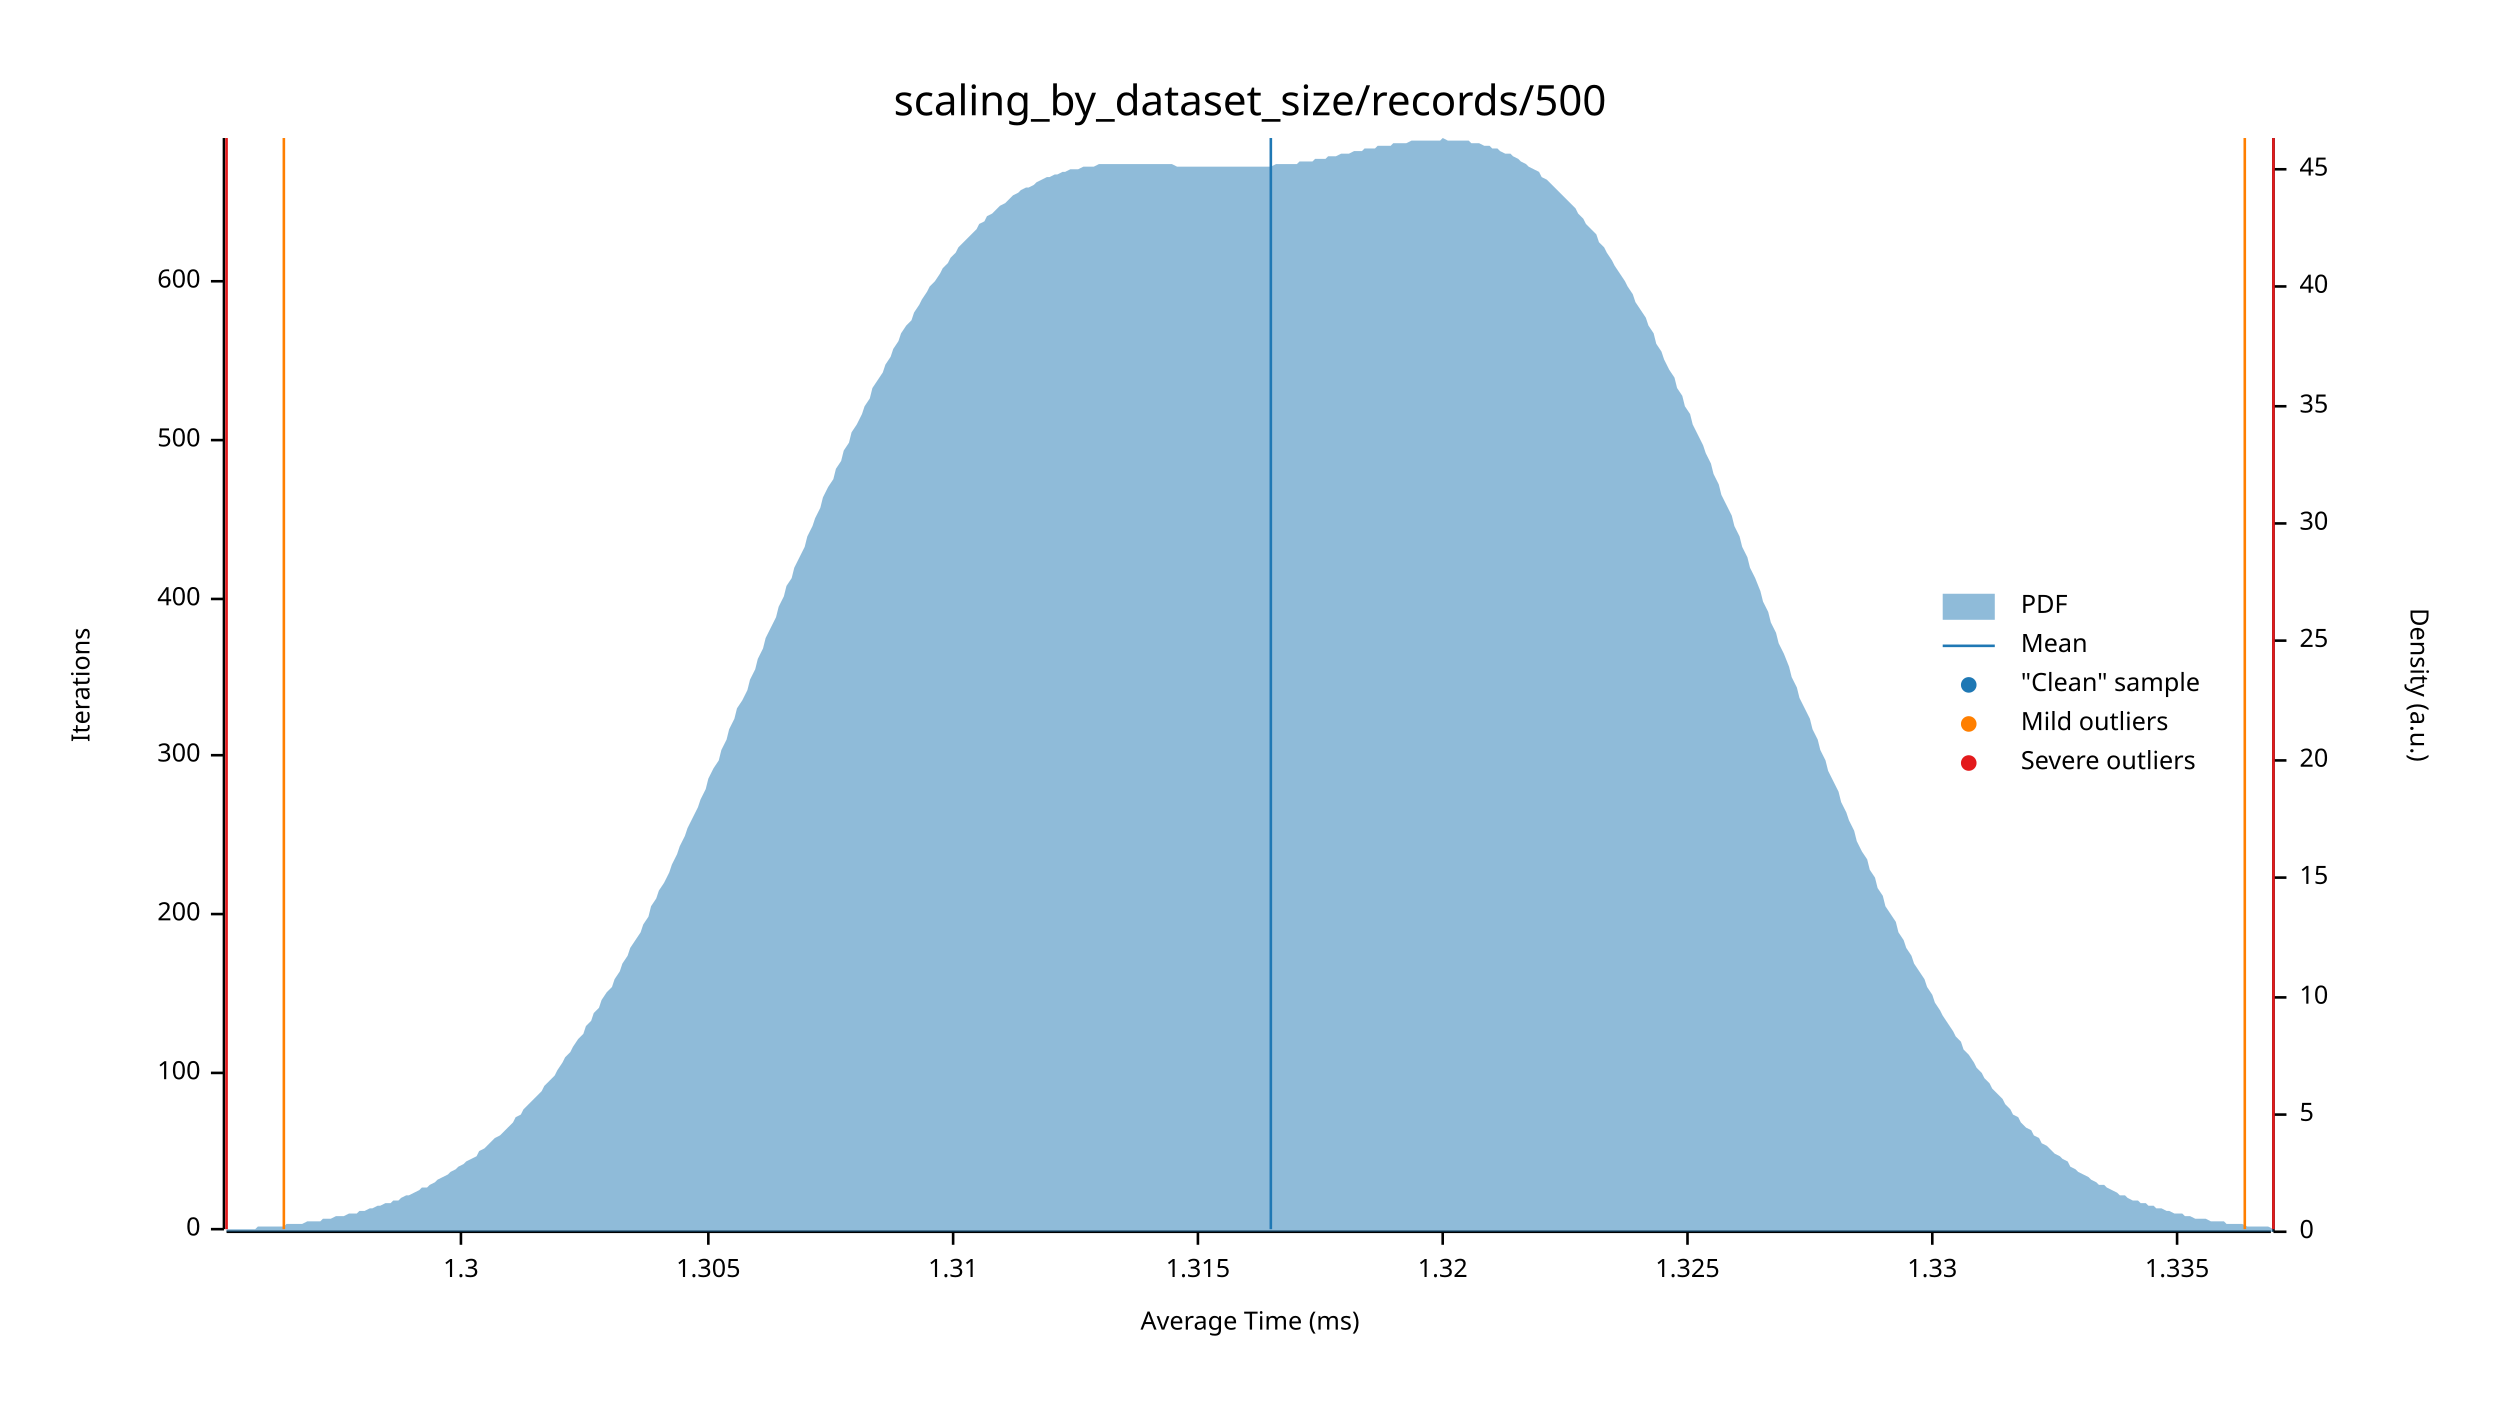
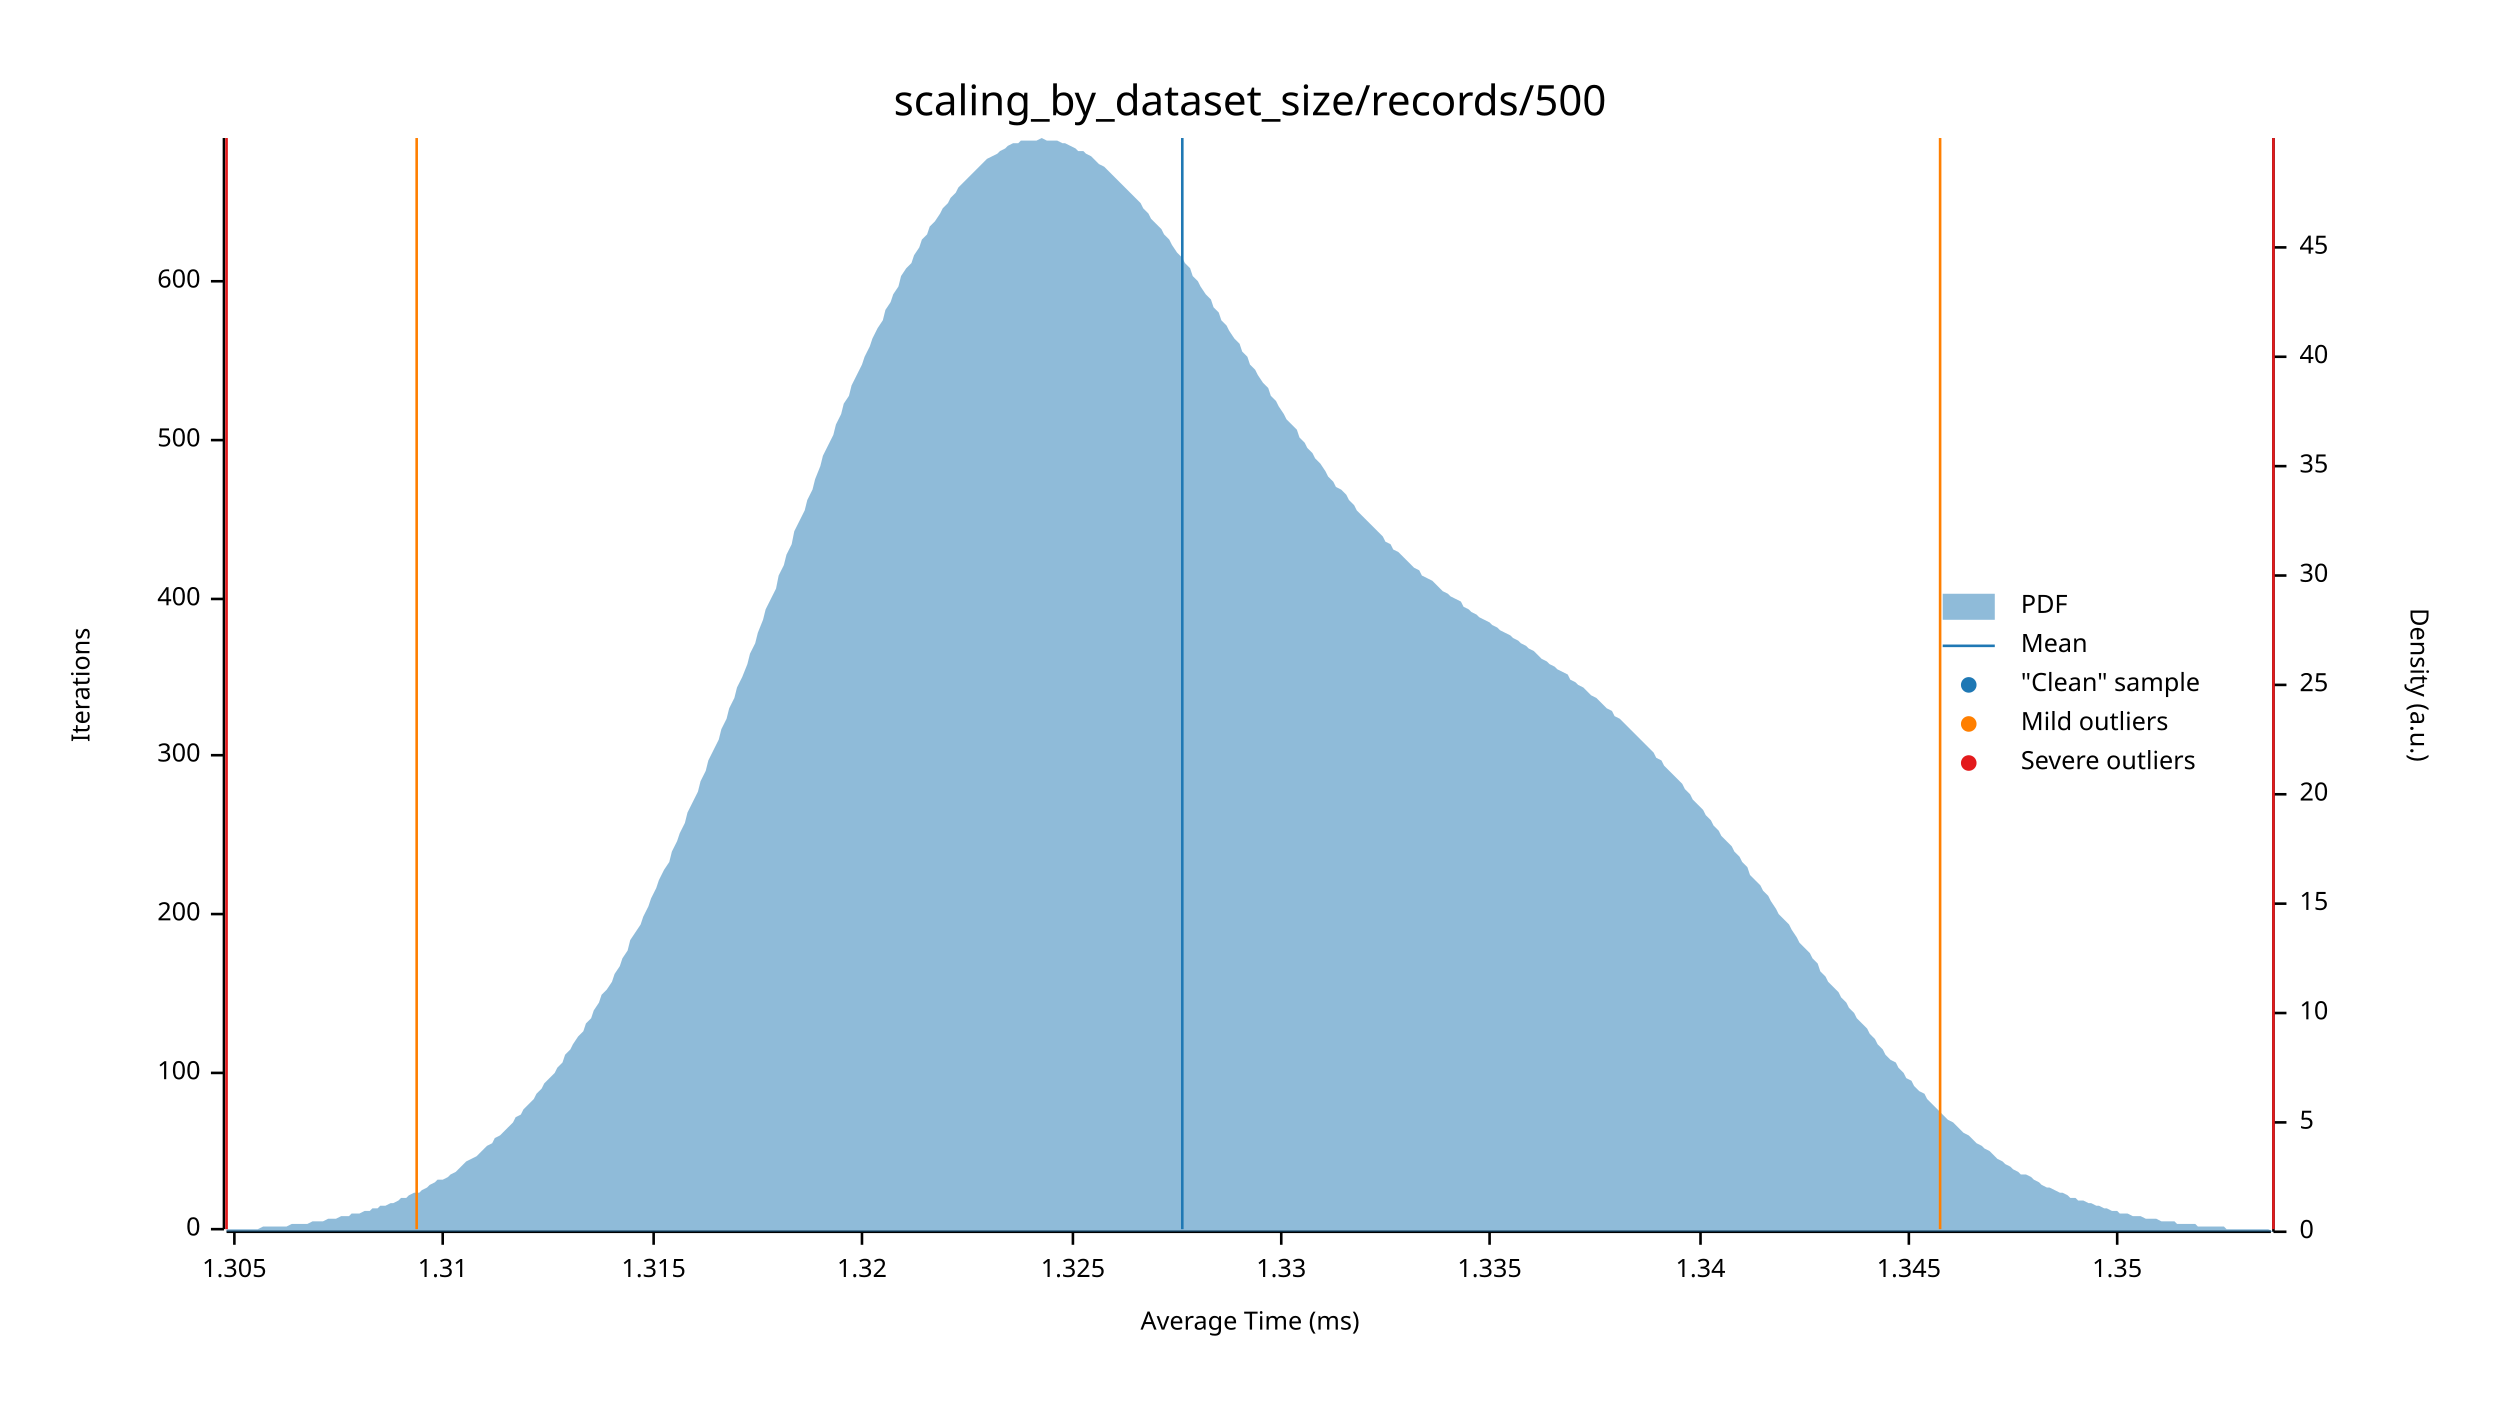
<svg xmlns="http://www.w3.org/2000/svg" width="960" height="540" viewBox="0 0 960 540">
  <text x="480" y="32" dy="0.76em" text-anchor="middle" font-family="sans-serif" font-size="16.129" opacity="1" fill="#000000">
scaling_by_dataset_size/records/500
</text>
  <text x="27" y="263" dy="0.76em" text-anchor="middle" font-family="sans-serif" font-size="9.677" opacity="1" fill="#000000" transform="rotate(270, 27, 263)">
Iterations
</text>
  <text x="480" y="513" dy="-0.5ex" text-anchor="middle" font-family="sans-serif" font-size="9.677" opacity="1" fill="#000000">
Average Time (ms)
</text>
  <polyline fill="none" opacity="1" stroke="#000000" stroke-width="1" points="86,53 86,472 " />
  <text x="77" y="472" dy="0.5ex" text-anchor="end" font-family="sans-serif" font-size="9.677" opacity="1" fill="#000000">
0
</text>
  <polyline fill="none" opacity="1" stroke="#000000" stroke-width="1" points="81,472 86,472 " />
  <text x="77" y="412" dy="0.5ex" text-anchor="end" font-family="sans-serif" font-size="9.677" opacity="1" fill="#000000">
100
</text>
  <polyline fill="none" opacity="1" stroke="#000000" stroke-width="1" points="81,412 86,412 " />
  <text x="77" y="351" dy="0.5ex" text-anchor="end" font-family="sans-serif" font-size="9.677" opacity="1" fill="#000000">
200
</text>
  <polyline fill="none" opacity="1" stroke="#000000" stroke-width="1" points="81,351 86,351 " />
  <text x="77" y="290" dy="0.5ex" text-anchor="end" font-family="sans-serif" font-size="9.677" opacity="1" fill="#000000">
300
</text>
  <polyline fill="none" opacity="1" stroke="#000000" stroke-width="1" points="81,290 86,290 " />
  <text x="77" y="230" dy="0.5ex" text-anchor="end" font-family="sans-serif" font-size="9.677" opacity="1" fill="#000000">
400
</text>
  <polyline fill="none" opacity="1" stroke="#000000" stroke-width="1" points="81,230 86,230 " />
  <text x="77" y="169" dy="0.5ex" text-anchor="end" font-family="sans-serif" font-size="9.677" opacity="1" fill="#000000">
500
</text>
  <polyline fill="none" opacity="1" stroke="#000000" stroke-width="1" points="81,169 86,169 " />
  <text x="77" y="108" dy="0.5ex" text-anchor="end" font-family="sans-serif" font-size="9.677" opacity="1" fill="#000000">
600
</text>
  <polyline fill="none" opacity="1" stroke="#000000" stroke-width="1" points="81,108 86,108 " />
  <polyline fill="none" opacity="1" stroke="#000000" stroke-width="1" points="87,473 872,473 " />
-   <text x="177" y="483" dy="0.76em" text-anchor="middle" font-family="sans-serif" font-size="9.677" opacity="1" fill="#000000">
- 1.3
- </text>
-   <polyline fill="none" opacity="1" stroke="#000000" stroke-width="1" points="177,473 177,478 " />
-   <text x="272" y="483" dy="0.76em" text-anchor="middle" font-family="sans-serif" font-size="9.677" opacity="1" fill="#000000">
+   <text x="90" y="483" dy="0.76em" text-anchor="middle" font-family="sans-serif" font-size="9.677" opacity="1" fill="#000000">
1.305
</text>
-   <polyline fill="none" opacity="1" stroke="#000000" stroke-width="1" points="272,473 272,478 " />
-   <text x="366" y="483" dy="0.76em" text-anchor="middle" font-family="sans-serif" font-size="9.677" opacity="1" fill="#000000">
+   <polyline fill="none" opacity="1" stroke="#000000" stroke-width="1" points="90,473 90,478 " />
+   <text x="170" y="483" dy="0.76em" text-anchor="middle" font-family="sans-serif" font-size="9.677" opacity="1" fill="#000000">
1.31
</text>
-   <polyline fill="none" opacity="1" stroke="#000000" stroke-width="1" points="366,473 366,478 " />
-   <text x="460" y="483" dy="0.76em" text-anchor="middle" font-family="sans-serif" font-size="9.677" opacity="1" fill="#000000">
+   <polyline fill="none" opacity="1" stroke="#000000" stroke-width="1" points="170,473 170,478 " />
+   <text x="251" y="483" dy="0.76em" text-anchor="middle" font-family="sans-serif" font-size="9.677" opacity="1" fill="#000000">
1.315
</text>
-   <polyline fill="none" opacity="1" stroke="#000000" stroke-width="1" points="460,473 460,478 " />
-   <text x="554" y="483" dy="0.76em" text-anchor="middle" font-family="sans-serif" font-size="9.677" opacity="1" fill="#000000">
+   <polyline fill="none" opacity="1" stroke="#000000" stroke-width="1" points="251,473 251,478 " />
+   <text x="331" y="483" dy="0.76em" text-anchor="middle" font-family="sans-serif" font-size="9.677" opacity="1" fill="#000000">
1.32
</text>
-   <polyline fill="none" opacity="1" stroke="#000000" stroke-width="1" points="554,473 554,478 " />
-   <text x="648" y="483" dy="0.76em" text-anchor="middle" font-family="sans-serif" font-size="9.677" opacity="1" fill="#000000">
+   <polyline fill="none" opacity="1" stroke="#000000" stroke-width="1" points="331,473 331,478 " />
+   <text x="412" y="483" dy="0.76em" text-anchor="middle" font-family="sans-serif" font-size="9.677" opacity="1" fill="#000000">
1.325
</text>
-   <polyline fill="none" opacity="1" stroke="#000000" stroke-width="1" points="648,473 648,478 " />
-   <text x="742" y="483" dy="0.76em" text-anchor="middle" font-family="sans-serif" font-size="9.677" opacity="1" fill="#000000">
+   <polyline fill="none" opacity="1" stroke="#000000" stroke-width="1" points="412,473 412,478 " />
+   <text x="492" y="483" dy="0.76em" text-anchor="middle" font-family="sans-serif" font-size="9.677" opacity="1" fill="#000000">
1.33
</text>
-   <polyline fill="none" opacity="1" stroke="#000000" stroke-width="1" points="742,473 742,478 " />
-   <text x="836" y="483" dy="0.76em" text-anchor="middle" font-family="sans-serif" font-size="9.677" opacity="1" fill="#000000">
+   <polyline fill="none" opacity="1" stroke="#000000" stroke-width="1" points="492,473 492,478 " />
+   <text x="572" y="483" dy="0.76em" text-anchor="middle" font-family="sans-serif" font-size="9.677" opacity="1" fill="#000000">
1.335
</text>
-   <polyline fill="none" opacity="1" stroke="#000000" stroke-width="1" points="836,473 836,478 " />
+   <polyline fill="none" opacity="1" stroke="#000000" stroke-width="1" points="572,473 572,478 " />
+   <text x="653" y="483" dy="0.76em" text-anchor="middle" font-family="sans-serif" font-size="9.677" opacity="1" fill="#000000">
+ 1.34
+ </text>
+   <polyline fill="none" opacity="1" stroke="#000000" stroke-width="1" points="653,473 653,478 " />
+   <text x="733" y="483" dy="0.76em" text-anchor="middle" font-family="sans-serif" font-size="9.677" opacity="1" fill="#000000">
+ 1.345
+ </text>
+   <polyline fill="none" opacity="1" stroke="#000000" stroke-width="1" points="733,473 733,478 " />
+   <text x="813" y="483" dy="0.76em" text-anchor="middle" font-family="sans-serif" font-size="9.677" opacity="1" fill="#000000">
+ 1.35
+ </text>
+   <polyline fill="none" opacity="1" stroke="#000000" stroke-width="1" points="813,473 813,478 " />
  <text x="933" y="263" dy="0.76em" text-anchor="middle" font-family="sans-serif" font-size="9.677" opacity="1" fill="#000000" transform="rotate(90, 933, 263)">
Density (a.u.)
</text>
  <polyline fill="none" opacity="1" stroke="#000000" stroke-width="1" points="873,53 873,473 " />
  <text x="883" y="473" dy="0.5ex" text-anchor="start" font-family="sans-serif" font-size="9.677" opacity="1" fill="#000000">
0
</text>
  <polyline fill="none" opacity="1" stroke="#000000" stroke-width="1" points="873,473 878,473 " />
-   <text x="883" y="428" dy="0.5ex" text-anchor="start" font-family="sans-serif" font-size="9.677" opacity="1" fill="#000000">
+   <text x="883" y="431" dy="0.5ex" text-anchor="start" font-family="sans-serif" font-size="9.677" opacity="1" fill="#000000">
5
</text>
-   <polyline fill="none" opacity="1" stroke="#000000" stroke-width="1" points="873,428 878,428 " />
-   <text x="883" y="383" dy="0.5ex" text-anchor="start" font-family="sans-serif" font-size="9.677" opacity="1" fill="#000000">
+   <polyline fill="none" opacity="1" stroke="#000000" stroke-width="1" points="873,431 878,431 " />
+   <text x="883" y="389" dy="0.5ex" text-anchor="start" font-family="sans-serif" font-size="9.677" opacity="1" fill="#000000">
10
</text>
-   <polyline fill="none" opacity="1" stroke="#000000" stroke-width="1" points="873,383 878,383 " />
-   <text x="883" y="337" dy="0.5ex" text-anchor="start" font-family="sans-serif" font-size="9.677" opacity="1" fill="#000000">
+   <polyline fill="none" opacity="1" stroke="#000000" stroke-width="1" points="873,389 878,389 " />
+   <text x="883" y="347" dy="0.5ex" text-anchor="start" font-family="sans-serif" font-size="9.677" opacity="1" fill="#000000">
15
</text>
-   <polyline fill="none" opacity="1" stroke="#000000" stroke-width="1" points="873,337 878,337 " />
-   <text x="883" y="292" dy="0.5ex" text-anchor="start" font-family="sans-serif" font-size="9.677" opacity="1" fill="#000000">
+   <polyline fill="none" opacity="1" stroke="#000000" stroke-width="1" points="873,347 878,347 " />
+   <text x="883" y="305" dy="0.5ex" text-anchor="start" font-family="sans-serif" font-size="9.677" opacity="1" fill="#000000">
20
</text>
-   <polyline fill="none" opacity="1" stroke="#000000" stroke-width="1" points="873,292 878,292 " />
-   <text x="883" y="246" dy="0.5ex" text-anchor="start" font-family="sans-serif" font-size="9.677" opacity="1" fill="#000000">
+   <polyline fill="none" opacity="1" stroke="#000000" stroke-width="1" points="873,305 878,305 " />
+   <text x="883" y="263" dy="0.5ex" text-anchor="start" font-family="sans-serif" font-size="9.677" opacity="1" fill="#000000">
25
</text>
-   <polyline fill="none" opacity="1" stroke="#000000" stroke-width="1" points="873,246 878,246 " />
-   <text x="883" y="201" dy="0.5ex" text-anchor="start" font-family="sans-serif" font-size="9.677" opacity="1" fill="#000000">
+   <polyline fill="none" opacity="1" stroke="#000000" stroke-width="1" points="873,263 878,263 " />
+   <text x="883" y="221" dy="0.5ex" text-anchor="start" font-family="sans-serif" font-size="9.677" opacity="1" fill="#000000">
30
</text>
-   <polyline fill="none" opacity="1" stroke="#000000" stroke-width="1" points="873,201 878,201 " />
-   <text x="883" y="156" dy="0.5ex" text-anchor="start" font-family="sans-serif" font-size="9.677" opacity="1" fill="#000000">
+   <polyline fill="none" opacity="1" stroke="#000000" stroke-width="1" points="873,221 878,221 " />
+   <text x="883" y="179" dy="0.5ex" text-anchor="start" font-family="sans-serif" font-size="9.677" opacity="1" fill="#000000">
35
</text>
-   <polyline fill="none" opacity="1" stroke="#000000" stroke-width="1" points="873,156 878,156 " />
-   <text x="883" y="110" dy="0.5ex" text-anchor="start" font-family="sans-serif" font-size="9.677" opacity="1" fill="#000000">
+   <polyline fill="none" opacity="1" stroke="#000000" stroke-width="1" points="873,179 878,179 " />
+   <text x="883" y="137" dy="0.5ex" text-anchor="start" font-family="sans-serif" font-size="9.677" opacity="1" fill="#000000">
40
</text>
-   <polyline fill="none" opacity="1" stroke="#000000" stroke-width="1" points="873,110 878,110 " />
-   <text x="883" y="65" dy="0.5ex" text-anchor="start" font-family="sans-serif" font-size="9.677" opacity="1" fill="#000000">
+   <polyline fill="none" opacity="1" stroke="#000000" stroke-width="1" points="873,137 878,137 " />
+   <text x="883" y="95" dy="0.5ex" text-anchor="start" font-family="sans-serif" font-size="9.677" opacity="1" fill="#000000">
45
</text>
-   <polyline fill="none" opacity="1" stroke="#000000" stroke-width="1" points="873,65 878,65 " />
-   <polygon opacity="0.5" fill="#1F78B4" points="87,472 88,472 90,472 91,472 93,472 94,472 96,472 98,472 99,471 101,471 102,471 104,471 105,471 107,471 109,471 110,470 112,470 113,470 115,470 116,470 118,469 120,469 121,469 123,469 124,468 126,468 127,468 129,467 131,467 132,467 134,466 135,466 137,466 138,465 140,465 142,464 143,464 145,463 146,463 148,462 150,462 151,461 153,461 154,460 156,459 157,459 159,458 161,457 162,456 164,456 165,455 167,454 168,453 170,452 172,451 173,450 175,449 176,448 178,447 179,446 181,445 183,444 184,442 186,441 187,440 189,438 190,437 192,436 194,434 195,433 197,431 198,429 200,428 201,426 203,424 205,422 206,421 208,419 209,417 211,415 213,413 214,411 216,408 217,406 219,404 220,402 222,399 224,397 225,394 227,392 228,389 230,387 231,384 233,381 235,379 236,376 238,373 239,370 241,367 242,364 244,361 246,358 247,355 249,352 250,348 252,345 253,342 255,339 257,335 258,332 260,328 261,325 263,321 264,318 266,314 268,310 269,307 271,303 272,299 274,295 276,292 277,288 279,284 280,280 282,276 283,272 285,269 287,265 288,261 290,257 291,253 293,249 294,245 296,241 298,237 299,233 301,229 302,225 304,222 305,218 307,214 309,210 310,206 312,202 313,199 315,195 316,191 318,187 320,184 321,180 323,177 324,173 326,170 327,166 329,163 331,159 332,156 334,153 335,149 337,146 339,143 340,140 342,137 343,134 345,131 346,128 348,125 350,123 351,120 353,117 354,115 356,112 357,110 359,108 361,105 362,103 364,101 365,99 367,97 368,95 370,93 372,91 373,90 375,88 376,86 378,85 379,83 381,82 383,80 384,79 386,78 387,77 389,75 391,74 392,73 394,72 395,72 397,71 398,70 400,69 402,68 403,68 405,67 406,67 408,66 409,66 411,65 413,65 414,65 416,64 417,64 419,64 420,64 422,63 424,63 425,63 427,63 428,63 430,63 431,63 433,63 435,63 436,63 438,63 439,63 441,63 442,63 444,63 446,63 447,63 449,63 450,63 452,64 454,64 455,64 457,64 458,64 460,64 461,64 463,64 465,64 466,64 468,64 469,64 471,64 472,64 474,64 476,64 477,64 479,64 480,64 482,64 483,64 485,64 487,64 488,64 490,63 491,63 493,63 494,63 496,63 498,63 499,62 501,62 502,62 504,62 505,61 507,61 509,61 510,60 512,60 513,60 515,59 517,59 518,59 520,58 521,58 523,58 524,57 526,57 528,57 529,56 531,56 532,56 534,56 535,55 537,55 539,55 540,55 542,54 543,54 545,54 546,54 548,54 550,54 551,54 553,54 554,53 556,54 557,54 559,54 561,54 562,54 564,54 565,55 567,55 568,55 570,56 572,56 573,57 575,57 576,58 578,59 580,59 581,60 583,61 584,62 586,63 587,64 589,65 591,66 592,68 594,69 595,70 597,72 598,73 600,75 602,77 603,78 605,80 606,82 608,84 609,86 611,88 613,90 614,93 616,95 617,97 619,100 620,102 622,105 624,108 625,110 627,113 628,116 630,119 632,122 633,125 635,128 636,132 638,135 639,138 641,142 643,145 644,149 646,152 647,156 649,159 650,163 652,167 654,171 655,174 657,178 658,182 660,186 661,190 663,194 665,198 666,202 668,206 669,210 671,214 672,218 674,222 676,227 677,231 679,235 680,239 682,243 683,247 685,251 687,256 688,260 690,264 691,268 693,272 695,276 696,280 698,284 699,288 701,292 702,296 704,300 706,304 707,308 709,312 710,315 712,319 713,323 715,327 717,330 718,334 720,337 721,341 723,344 724,348 726,351 728,354 729,358 731,361 732,364 734,367 735,370 737,373 739,376 740,379 742,382 743,385 745,388 746,390 748,393 750,396 751,398 753,400 754,403 756,405 758,408 759,410 761,412 762,414 764,416 765,418 767,420 769,422 770,424 772,426 773,428 775,429 776,431 778,433 780,434 781,436 783,437 784,439 786,440 787,441 789,443 791,444 792,445 794,446 795,448 797,449 798,450 800,451 802,452 803,453 805,454 806,455 808,455 809,456 811,457 813,458 814,459 816,459 817,460 819,461 821,461 822,462 824,462 825,463 827,463 828,464 830,464 832,465 833,465 835,466 836,466 838,466 839,467 841,467 843,468 844,468 846,468 847,468 849,469 850,469 852,469 854,469 855,470 857,470 858,470 860,470 861,470 863,471 865,471 866,471 868,471 869,471 871,471 873,472 873,473 87,473 " />
-   <polyline fill="none" opacity="1" stroke="#1F78B4" stroke-width="1" points="488,472 488,53 " />
-   <polyline fill="none" opacity="1" stroke="#FF7F00" stroke-width="1" points="109,472 109,53 " />
-   <polyline fill="none" opacity="1" stroke="#FF7F00" stroke-width="1" points="862,472 862,53 " />
+   <polyline fill="none" opacity="1" stroke="#000000" stroke-width="1" points="873,95 878,95 " />
+   <polygon opacity="0.5" fill="#1F78B4" points="87,472 88,472 90,472 91,472 93,472 94,472 96,472 98,472 99,472 101,471 102,471 104,471 105,471 107,471 109,471 110,471 112,470 113,470 115,470 116,470 118,470 120,469 121,469 123,469 124,469 126,468 127,468 129,468 131,467 132,467 134,467 135,466 137,466 138,466 140,465 142,465 143,464 145,464 146,463 148,463 150,462 151,462 153,461 154,460 156,460 157,459 159,458 161,458 162,457 164,456 165,455 167,454 168,453 170,453 172,452 173,451 175,450 176,449 178,447 179,446 181,445 183,444 184,443 186,441 187,440 189,439 190,437 192,436 194,434 195,433 197,431 198,429 200,428 201,426 203,424 205,422 206,420 208,418 209,416 211,414 213,412 214,410 216,408 217,405 219,403 220,401 222,398 224,396 225,393 227,391 228,388 230,385 231,382 233,380 235,377 236,374 238,371 239,368 241,365 242,361 244,358 246,355 247,352 249,348 250,345 252,341 253,338 255,334 257,331 258,327 260,323 261,320 263,316 264,312 266,308 268,304 269,300 271,296 272,292 274,288 276,284 277,280 279,276 280,272 282,268 283,264 285,260 287,255 288,251 290,247 291,243 293,238 294,234 296,230 298,226 299,221 301,217 302,213 304,209 305,204 307,200 309,196 310,192 312,188 313,184 315,179 316,175 318,171 320,167 321,163 323,159 324,155 326,152 327,148 329,144 331,140 332,137 334,133 335,130 337,126 339,123 340,119 342,116 343,113 345,110 346,106 348,103 350,101 351,98 353,95 354,92 356,90 357,87 359,85 361,82 362,80 364,78 365,76 367,74 368,72 370,70 372,68 373,67 375,65 376,64 378,62 379,61 381,60 383,59 384,58 386,57 387,56 389,55 391,55 392,54 394,54 395,54 397,54 398,54 400,53 402,54 403,54 405,54 406,54 408,55 409,55 411,56 413,57 414,58 416,58 417,59 419,60 420,61 422,63 424,64 425,65 427,67 428,68 430,70 431,71 433,73 435,75 436,76 438,78 439,80 441,82 442,84 444,86 446,88 447,90 449,92 450,94 452,97 454,99 455,101 457,103 458,106 460,108 461,110 463,113 465,115 466,118 468,120 469,123 471,125 472,127 474,130 476,132 477,135 479,137 480,140 482,142 483,144 485,147 487,149 488,152 490,154 491,156 493,159 494,161 496,163 498,165 499,168 501,170 502,172 504,174 505,176 507,178 509,181 510,183 512,185 513,187 515,188 517,190 518,192 520,194 521,196 523,198 524,199 526,201 528,203 529,204 531,206 532,208 534,209 535,211 537,212 539,214 540,215 542,217 543,218 545,219 546,221 548,222 550,223 551,224 553,226 554,227 556,228 557,229 559,230 561,231 562,233 564,234 565,235 567,236 568,237 570,238 572,239 573,240 575,241 576,242 578,243 580,244 581,245 583,246 584,247 586,248 587,249 589,250 591,252 592,253 594,254 595,255 597,256 598,257 600,258 602,259 603,261 605,262 606,263 608,264 609,265 611,267 613,268 614,269 616,271 617,272 619,273 620,275 622,276 624,278 625,279 627,281 628,282 630,284 632,286 633,287 635,289 636,291 638,292 639,294 641,296 643,298 644,299 646,301 647,303 649,305 650,307 652,309 654,311 655,313 657,315 658,317 660,319 661,321 663,323 665,325 666,327 668,329 669,331 671,333 672,336 674,338 676,340 677,342 679,344 680,346 682,349 683,351 685,353 687,355 688,357 690,360 691,362 693,364 695,366 696,368 698,370 699,373 701,375 702,377 704,379 706,381 707,383 709,385 710,387 712,389 713,391 715,393 717,395 718,397 720,399 721,401 723,403 724,405 726,407 728,408 729,410 731,412 732,414 734,415 735,417 737,419 739,420 740,422 742,424 743,425 745,427 746,428 748,430 750,431 751,432 753,434 754,435 756,436 758,438 759,439 761,440 762,441 764,442 765,443 767,445 769,446 770,447 772,448 773,449 775,450 776,451 778,451 780,452 781,453 783,454 784,455 786,456 787,456 789,457 791,458 792,458 794,459 795,460 797,460 798,461 800,461 802,462 803,462 805,463 806,463 808,464 809,464 811,465 813,465 814,466 816,466 817,466 819,467 821,467 822,467 824,468 825,468 827,468 828,468 830,469 832,469 833,469 835,469 836,470 838,470 839,470 841,470 843,470 844,471 846,471 847,471 849,471 850,471 852,471 854,471 855,472 857,472 858,472 860,472 861,472 863,472 865,472 866,472 868,472 869,472 871,472 873,473 873,473 87,473 " />
+   <polyline fill="none" opacity="1" stroke="#1F78B4" stroke-width="1" points="454,472 454,53 " />
+   <polyline fill="none" opacity="1" stroke="#FF7F00" stroke-width="1" points="160,472 160,53 " />
+   <polyline fill="none" opacity="1" stroke="#FF7F00" stroke-width="1" points="745,472 745,53 " />
  <polyline fill="none" opacity="1" stroke="#E31A1C" stroke-width="1" points="87,472 87,53 " />
  <polyline fill="none" opacity="1" stroke="#E31A1C" stroke-width="1" points="873,472 873,53 " />
  <text x="776" y="228" dy="0.76em" text-anchor="start" font-family="sans-serif" font-size="9.677" opacity="1" fill="#000000">
PDF
</text>
  <text x="776" y="243" dy="0.76em" text-anchor="start" font-family="sans-serif" font-size="9.677" opacity="1" fill="#000000">
Mean
</text>
  <text x="776" y="258" dy="0.76em" text-anchor="start" font-family="sans-serif" font-size="9.677" opacity="1" fill="#000000">
"Clean" sample
</text>
  <text x="776" y="273" dy="0.76em" text-anchor="start" font-family="sans-serif" font-size="9.677" opacity="1" fill="#000000">
Mild outliers
</text>
  <text x="776" y="288" dy="0.76em" text-anchor="start" font-family="sans-serif" font-size="9.677" opacity="1" fill="#000000">
Severe outliers
</text>
  <rect x="746" y="228" width="20" height="10" opacity="0.5" fill="#1F78B4" stroke="none" />
  <polyline fill="none" opacity="1" stroke="#1F78B4" stroke-width="1" points="746,248 766,248 " />
  <circle cx="756" cy="263" r="3" opacity="1" fill="#1F78B4" stroke="none" stroke-width="1" />
  <circle cx="756" cy="278" r="3" opacity="1" fill="#FF7F00" stroke="none" stroke-width="1" />
  <circle cx="756" cy="293" r="3" opacity="1" fill="#E31A1C" stroke="none" stroke-width="1" />
</svg>
